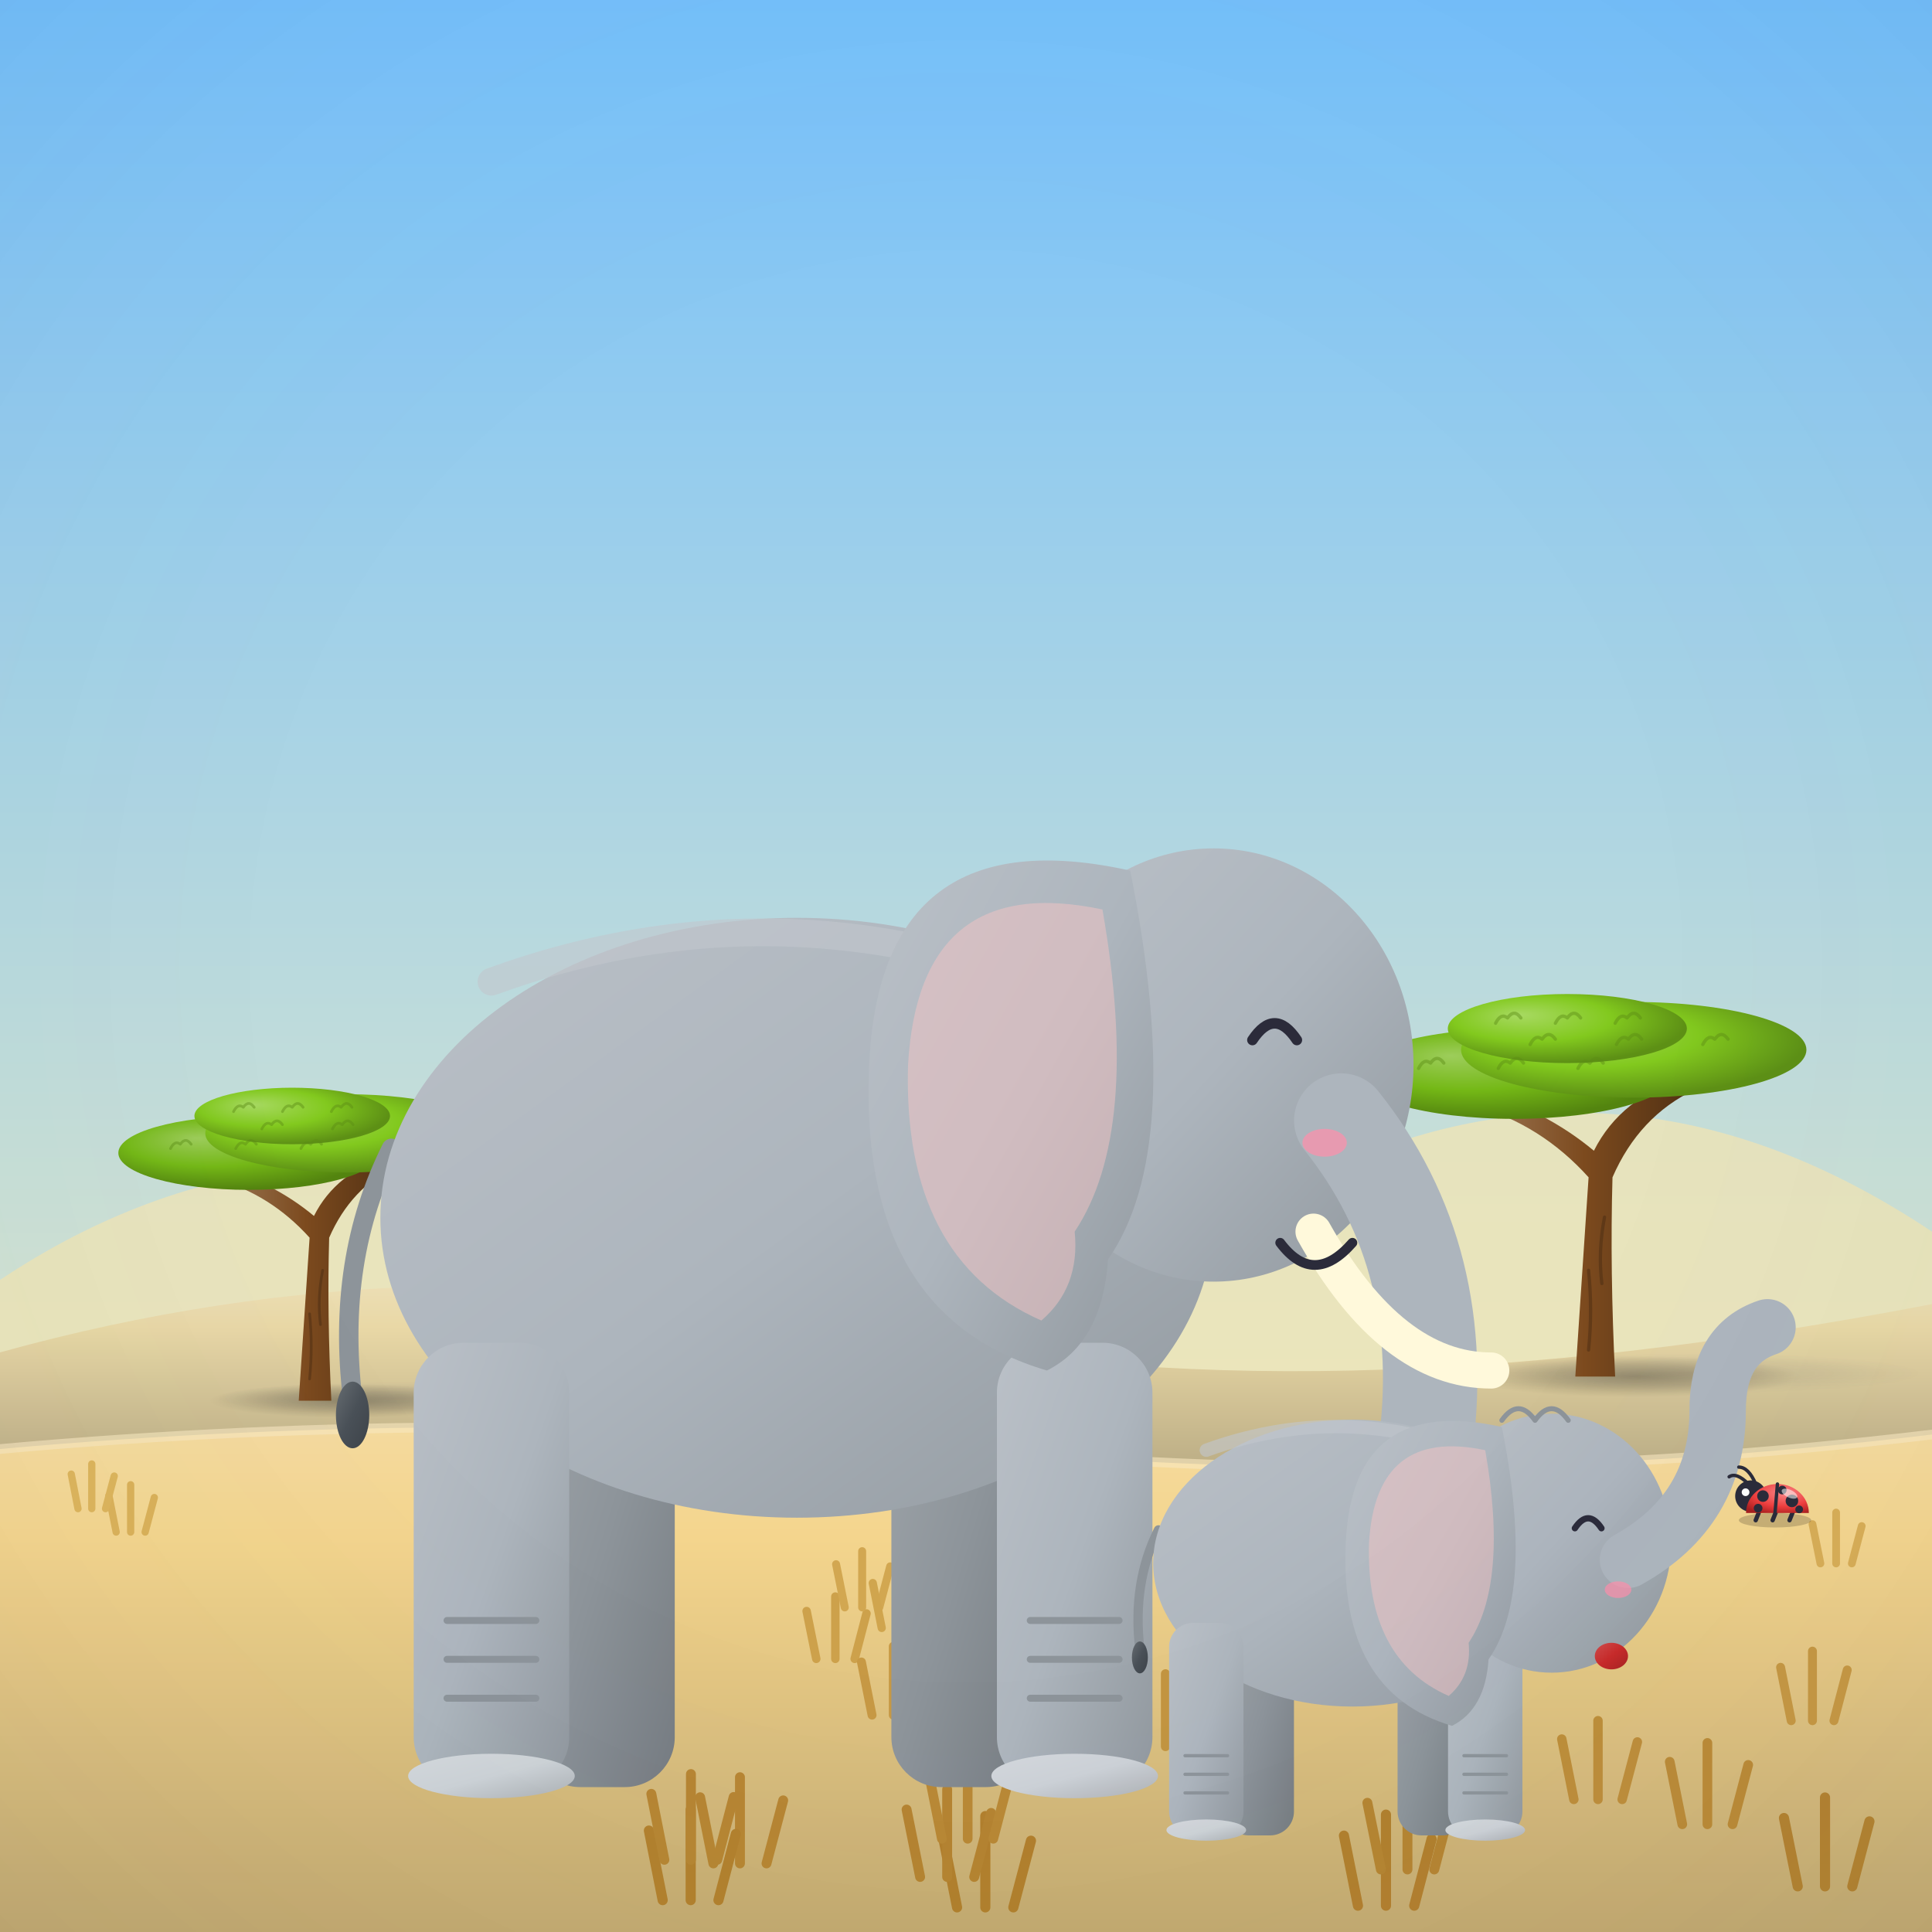
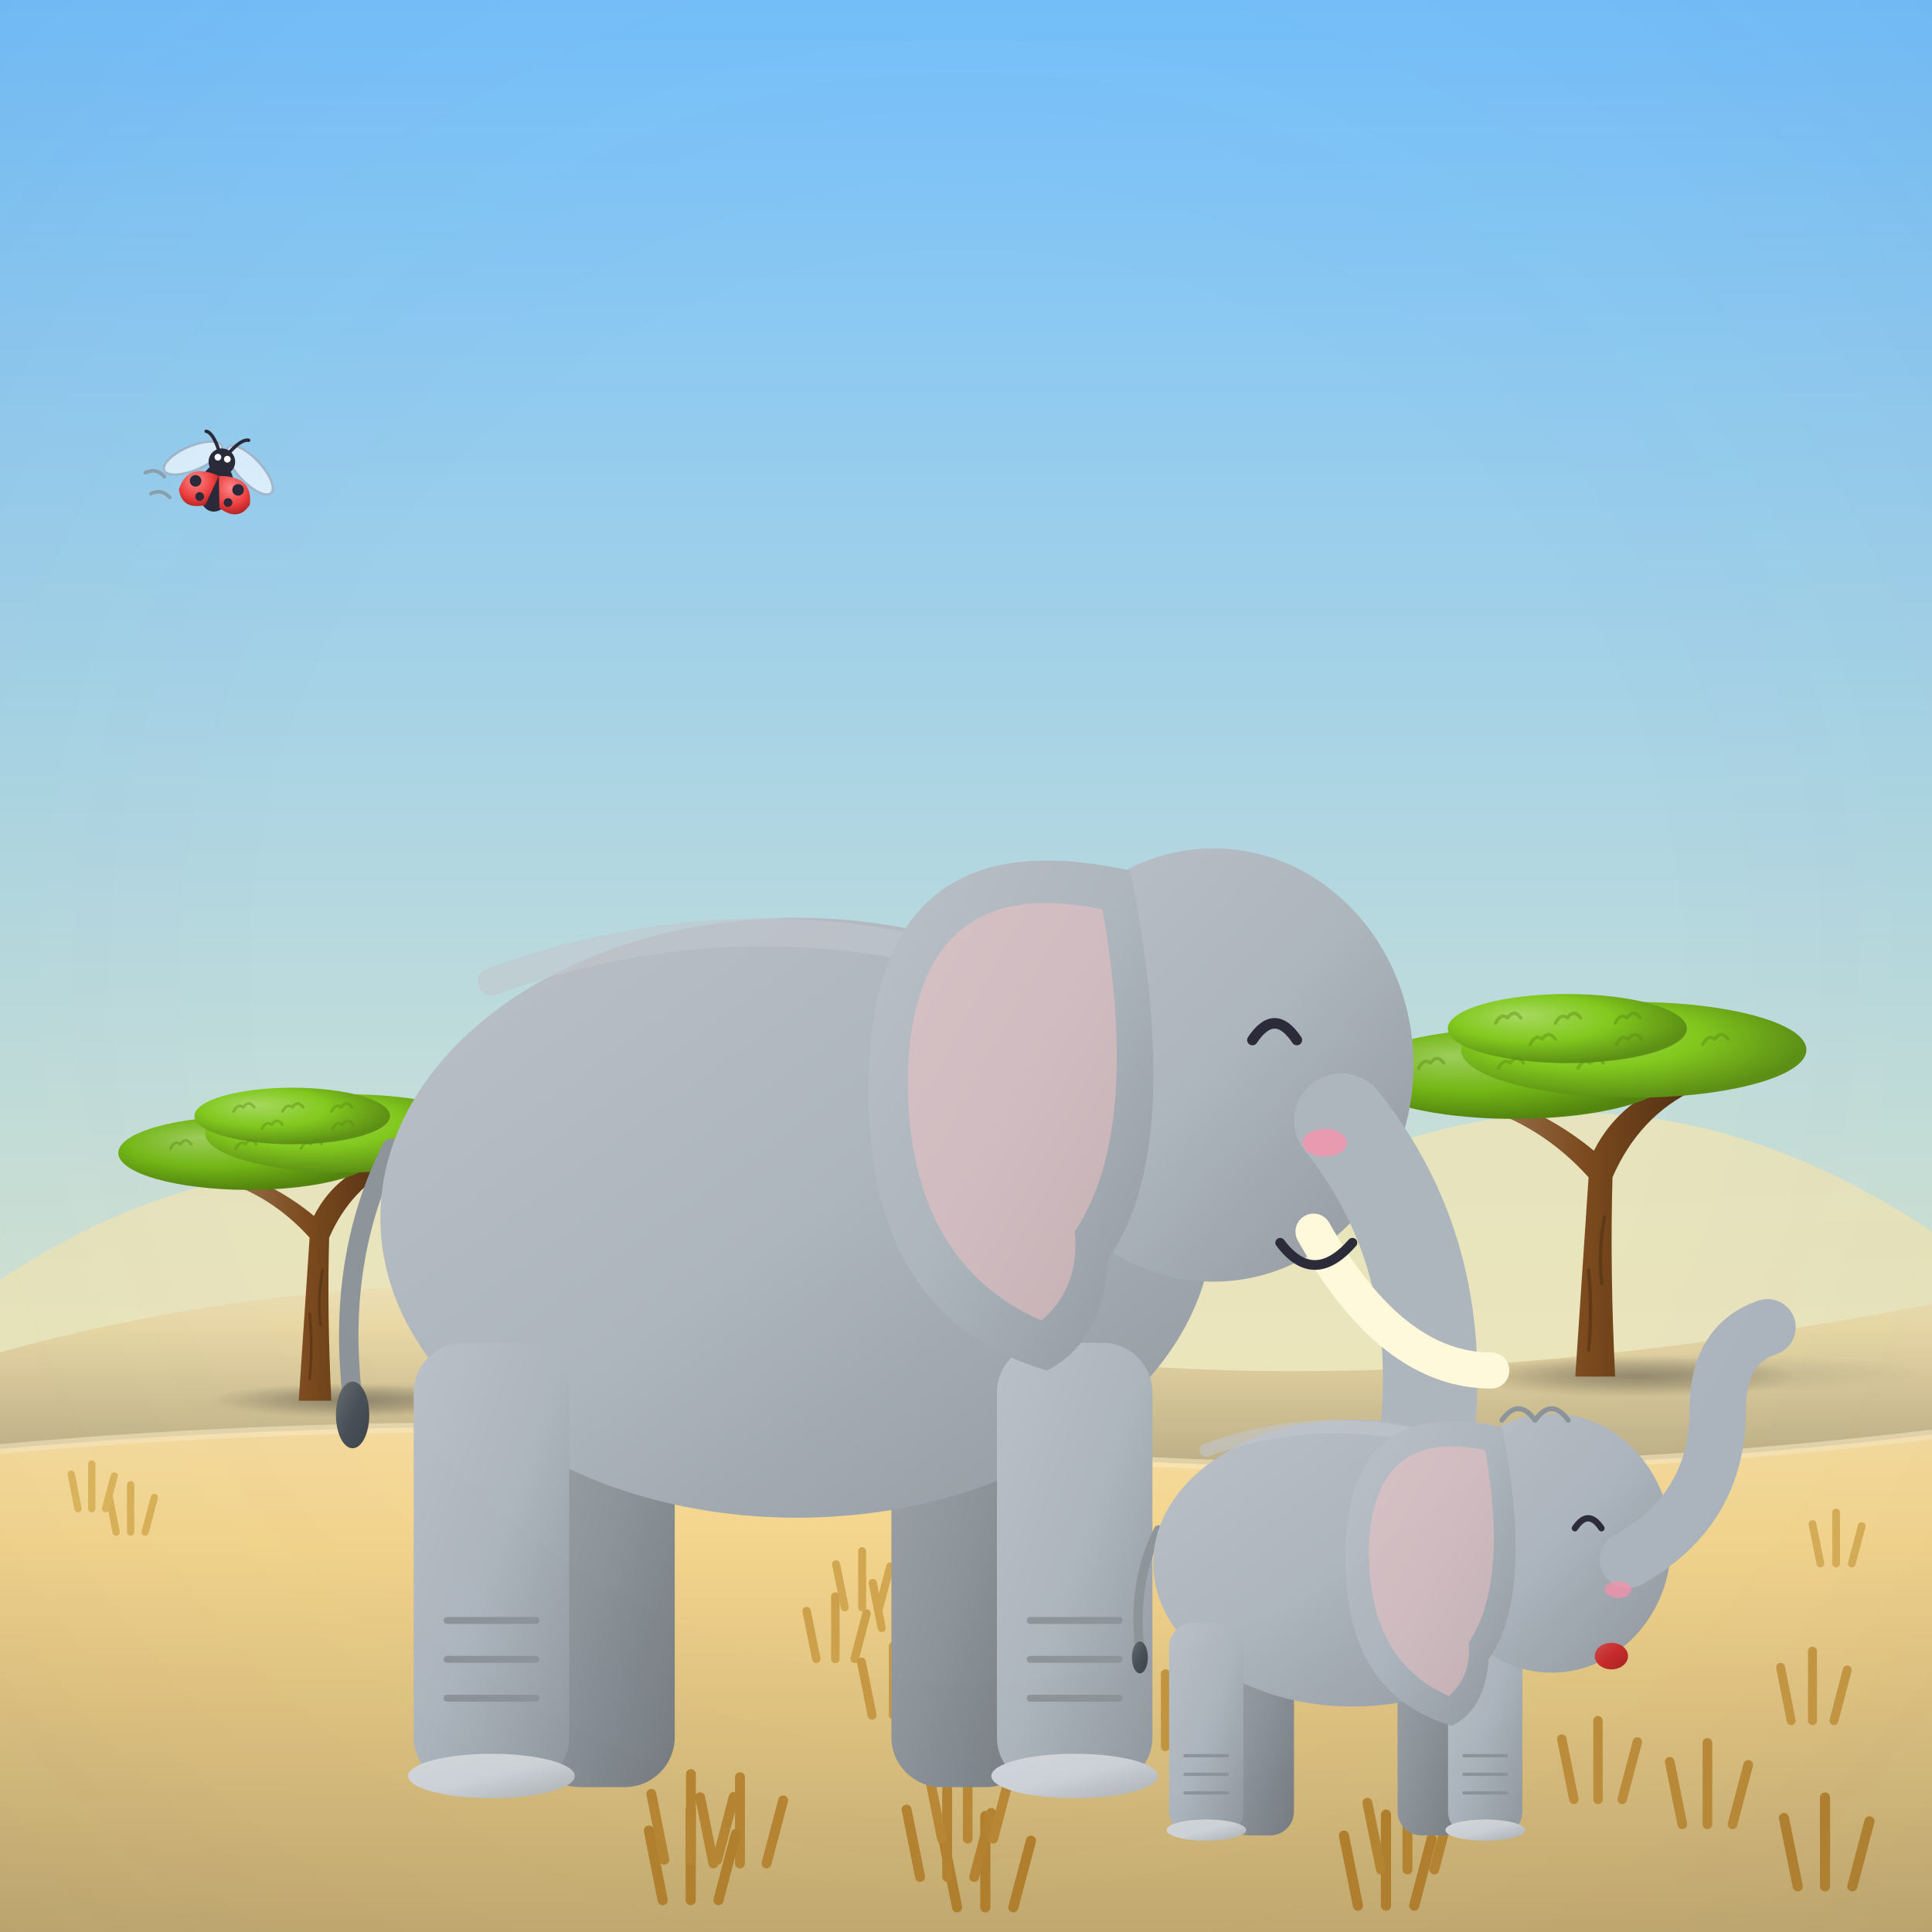
<svg xmlns="http://www.w3.org/2000/svg" viewBox="0 0 800 800" width="800" height="800">
  <defs>
    <linearGradient id="d1" x1="0" y1="0" x2="0" y2="1">
      <stop offset="0" stop-color="#74c0fc" />
      <stop offset="1" stop-color="#fff3bf" />
    </linearGradient>
    <radialGradient id="vol01cf8ed" cx="0.5" cy="0.5" r="0.5">
      <stop offset="0" stop-color="#1c2a52" stop-opacity="0.108" />
      <stop offset="0.6" stop-color="#1c2a52" stop-opacity="0.054" />
      <stop offset="1" stop-color="#1c2a52" stop-opacity="0" />
    </radialGradient>
    <radialGradient id="vol0786585" cx="0.4" cy="0.3" r="0.8">
      <stop offset="0" stop-color="#ff8787" />
      <stop offset="0.6" stop-color="#f03e3e" />
      <stop offset="1" stop-color="#a61e1e" />
    </radialGradient>
    <linearGradient id="vol1683f6c" x1="0" y1="0" x2="1" y2="0">
      <stop offset="0" stop-color="#9c7756" />
      <stop offset="0.5" stop-color="#7c4a1e" />
      <stop offset="1" stop-color="#503013" />
    </linearGradient>
    <radialGradient id="vol3288927" cx="0.4" cy="0.4" r="0.6" fx="0.3" fy="0.3">
      <stop offset="0" stop-color="#9dcd5b" />
      <stop offset="0.55" stop-color="#74b816" />
      <stop offset="1" stop-color="#53840f" />
    </radialGradient>
    <linearGradient id="vol3a9f983" x1="0" y1="0" x2="1" y2="1">
      <stop offset="0" stop-color="#d14c4c" />
      <stop offset="0.5" stop-color="#c92a2a" />
      <stop offset="1" stop-color="#a82323" />
    </linearGradient>
    <linearGradient id="vol433c2db" x1="0" y1="0" x2="1" y2="1">
      <stop offset="0" stop-color="#9fa5aa" />
      <stop offset="0.5" stop-color="#8d949a" />
      <stop offset="1" stop-color="#767c81" />
    </linearGradient>
    <radialGradient id="vol5d4afbf" cx="0.5" cy="0.5" r="0.5">
      <stop offset="0" stop-color="#1c2a52" stop-opacity="0.189" />
      <stop offset="0.62" stop-color="#1c2a52" stop-opacity="0.168" />
      <stop offset="1" stop-color="#1c2a52" stop-opacity="0" />
    </radialGradient>
    <linearGradient id="vol70a03d4" x1="0" y1="0" x2="0" y2="1">
      <stop offset="0" stop-color="#ecdeb4" />
      <stop offset="0.22" stop-color="#e9d8a6" />
      <stop offset="1" stop-color="#baac84" />
    </linearGradient>
    <linearGradient id="vol7ac0c66" x1="0" y1="0" x2="1" y2="1">
      <stop offset="0" stop-color="#bac0c7" />
      <stop offset="0.5" stop-color="#adb5bd" />
      <stop offset="1" stop-color="#91989e" />
    </linearGradient>
    <linearGradient id="vol8d309e7" x1="0" y1="0" x2="1" y2="1">
      <stop offset="0" stop-color="#666c71" />
      <stop offset="0.5" stop-color="#495057" />
      <stop offset="1" stop-color="#3d4349" />
    </linearGradient>
    <radialGradient id="vol8d65416" cx="0.5" cy="0.5" r="0.7">
      <stop offset="0.5" stop-color="#1c2a52" stop-opacity="0" />
      <stop offset="0.8" stop-color="#1c2a52" stop-opacity="0.023" />
      <stop offset="1" stop-color="#1c2a52" stop-opacity="0.05" />
    </radialGradient>
    <linearGradient id="vola3c69f5" x1="0" y1="0" x2="0" y2="1">
      <stop offset="0" stop-color="#f5db9f" />
      <stop offset="0.22" stop-color="#f4d58d" />
      <stop offset="1" stop-color="#c3aa70" />
    </linearGradient>
    <radialGradient id="vold34ccf7" cx="0.5" cy="0.5" r="0.5">
      <stop offset="0" stop-color="#000" stop-opacity="0.264" />
      <stop offset="0.55" stop-color="#000" stop-opacity="0.132" />
      <stop offset="1" stop-color="#000" stop-opacity="0" />
    </radialGradient>
    <linearGradient id="vold8d14a6" x1="0" y1="0" x2="1" y2="1">
      <stop offset="0" stop-color="#d5d9dd" />
      <stop offset="0.5" stop-color="#cdd2d7" />
      <stop offset="1" stop-color="#acb0b4" />
    </linearGradient>
    <radialGradient id="volecf9843" cx="0.4" cy="0.4" r="0.6" fx="0.3" fy="0.3">
      <stop offset="0" stop-color="#a7d961" />
      <stop offset="0.55" stop-color="#82c91e" />
      <stop offset="1" stop-color="#5d9015" />
    </radialGradient>
  </defs>
  <rect x="0" y="0" width="800" height="800" fill="url(#d1)" />
  <path d="M 0 530 Q 120 450 260 504 Q 420 560 560 480 Q 680 430 800 510 L 800 600 L 0 600 Z" fill="#f4e5b2" opacity="0.7" />
  <path d="M 0 560 Q 180 510 360 550 T 800 540 L 800 610 L 0 610 Z" fill="url(#vol70a03d4)" />
  <g transform="translate(130 580) scale(0.45 0.45)">
    <ellipse cx="78" cy="-2.4" rx="168" ry="15" fill="url(#vol01cf8ed)" />
    <ellipse cx="30" cy="0" rx="126" ry="15.6" fill="url(#vold34ccf7)" />
    <path d="M -14 0 Q -8 -90 -4 -150 Q -40 -190 -90 -204 L -84 -214 Q -36 -200 0 -170 Q 20 -210 70 -226 L 76 -216 Q 34 -196 14 -150 Q 12 -80 16 0 Z" fill="url(#vol1683f6c)" />
    <path d="M -4 -20 q 3 -30 0 -60 M 6 -70 q -3 -24 2 -50" fill="none" stroke="#4a2c12" stroke-width="2.5" stroke-linecap="round" stroke-linejoin="round" opacity="0.5" />
    <ellipse cx="-60" cy="-228" rx="120" ry="34" fill="url(#vol3288927)" />
    <ellipse cx="30" cy="-246" rx="130" ry="36" fill="url(#volecf9843)" />
    <ellipse cx="-20" cy="-262" rx="90" ry="26" fill="url(#volecf9843)" />
    <clipPath id="k2">
      <g>
        <ellipse cx="-60" cy="-228" rx="120" ry="34" fill="#000" />
        <ellipse cx="30" cy="-246" rx="130" ry="36" fill="#000" />
        <ellipse cx="-20" cy="-262" rx="90" ry="26" fill="#000" />
      </g>
    </clipPath>
    <g clip-path="url(#k2)">
      <ellipse cx="-50" cy="-200.8" rx="114" ry="15.3" fill="url(#vol5d4afbf)" />
      <ellipse cx="40" cy="-217.2" rx="123.5" ry="16.2" fill="url(#vol5d4afbf)" />
      <ellipse cx="-10" cy="-241.2" rx="85.5" ry="11.7" fill="url(#vol5d4afbf)" />
      <ellipse cx="-40" cy="-280" rx="40" ry="7" fill="#fff" transform="rotate(-4 -40 -280)" opacity="0.24" />
    </g>
    <path d="M -132.0 -232 q 4 -8 9 -4 q 5 -7 10 0 M -72.0 -232 q 4 -8 9 -4 q 5 -7 10 0 M -12.0 -232 q 4 -8 9 -4 q 5 -7 10 0 M -48.0 -250 q 4 -8 9 -4 q 5 -7 10 0 M 17.0 -250 q 4 -8 9 -4 q 5 -7 10 0 M 82.0 -250 q 4 -8 9 -4 q 5 -7 10 0 M -74.0 -266 q 4 -8 9 -4 q 5 -7 10 0 M -29.0 -266 q 4 -8 9 -4 q 5 -7 10 0 M 16.0 -266 q 4 -8 9 -4 q 5 -7 10 0" fill="none" stroke="#5b8c15" stroke-width="2.5" stroke-linecap="round" stroke-linejoin="round" opacity="0.45" />
  </g>
  <g transform="translate(660 570) scale(0.55 0.55)">
    <ellipse cx="78" cy="-2.4" rx="168" ry="15" fill="url(#vol01cf8ed)" />
    <ellipse cx="30" cy="0" rx="126" ry="15.6" fill="url(#vold34ccf7)" />
    <path d="M -14 0 Q -8 -90 -4 -150 Q -40 -190 -90 -204 L -84 -214 Q -36 -200 0 -170 Q 20 -210 70 -226 L 76 -216 Q 34 -196 14 -150 Q 12 -80 16 0 Z" fill="url(#vol1683f6c)" />
    <path d="M -4 -20 q 3 -30 0 -60 M 6 -70 q -3 -24 2 -50" fill="none" stroke="#4a2c12" stroke-width="2.5" stroke-linecap="round" stroke-linejoin="round" opacity="0.5" />
    <ellipse cx="-60" cy="-228" rx="120" ry="34" fill="url(#vol3288927)" />
    <ellipse cx="30" cy="-246" rx="130" ry="36" fill="url(#volecf9843)" />
    <ellipse cx="-20" cy="-262" rx="90" ry="26" fill="url(#volecf9843)" />
    <clipPath id="k3">
      <g>
        <ellipse cx="-60" cy="-228" rx="120" ry="34" fill="#000" />
        <ellipse cx="30" cy="-246" rx="130" ry="36" fill="#000" />
        <ellipse cx="-20" cy="-262" rx="90" ry="26" fill="#000" />
      </g>
    </clipPath>
    <g clip-path="url(#k3)">
      <ellipse cx="-50" cy="-200.8" rx="114" ry="15.3" fill="url(#vol5d4afbf)" />
      <ellipse cx="40" cy="-217.2" rx="123.5" ry="16.2" fill="url(#vol5d4afbf)" />
      <ellipse cx="-10" cy="-241.2" rx="85.5" ry="11.7" fill="url(#vol5d4afbf)" />
      <ellipse cx="-40" cy="-280" rx="40" ry="7" fill="#fff" transform="rotate(-4 -40 -280)" opacity="0.24" />
    </g>
    <path d="M -132.0 -232 q 4 -8 9 -4 q 5 -7 10 0 M -72.0 -232 q 4 -8 9 -4 q 5 -7 10 0 M -12.0 -232 q 4 -8 9 -4 q 5 -7 10 0 M -48.0 -250 q 4 -8 9 -4 q 5 -7 10 0 M 17.0 -250 q 4 -8 9 -4 q 5 -7 10 0 M 82.0 -250 q 4 -8 9 -4 q 5 -7 10 0 M -74.0 -266 q 4 -8 9 -4 q 5 -7 10 0 M -29.0 -266 q 4 -8 9 -4 q 5 -7 10 0 M 16.0 -266 q 4 -8 9 -4 q 5 -7 10 0" fill="none" stroke="#5b8c15" stroke-width="2.5" stroke-linecap="round" stroke-linejoin="round" opacity="0.45" />
  </g>
  <path d="M 0 600 Q 200 582 400 600 T 800 594 L 800 800 L 0 800 Z" fill="url(#vola3c69f5)" />
  <path d="M 0 600 Q 200 582 400 600 T 800 594" fill="none" stroke="#f8e7c0" stroke-width="4" stroke-linecap="round" stroke-linejoin="round" opacity="0.6" />
  <path d="M 744.4 781.1 L 738.7 752.8 M 755.7 781.1 L 755.7 744.3 M 767 781.1 L 774.1 754.2" fill="none" stroke="#b48330" stroke-width="4.2" stroke-linecap="round" stroke-linejoin="round" />
  <path d="M 48.1 634.4 L 45.1 619.3 M 54.1 634.4 L 54.1 614.8 M 60.1 634.4 L 63.9 620.1" fill="none" stroke="#dab159" stroke-width="3" stroke-linecap="round" stroke-linejoin="round" />
  <path d="M 651.7 745.1 L 646.7 720.1 M 661.7 745.1 L 661.7 712.5 M 671.7 745.1 L 678 721.3" fill="none" stroke="#be8e3a" stroke-width="3.9" stroke-linecap="round" stroke-linejoin="round" />
  <path d="M 525 672.4 L 521.3 653.9 M 532.4 672.4 L 532.4 648.3 M 539.8 672.4 L 544.4 654.8" fill="none" stroke="#d0a54f" stroke-width="3.4" stroke-linecap="round" stroke-linejoin="round" />
  <path d="M 473.4 723.2 L 468.8 700.1 M 482.6 723.2 L 482.6 693.1 M 491.9 723.2 L 497.6 701.2" fill="none" stroke="#c39540" stroke-width="3.8" stroke-linecap="round" stroke-linejoin="round" />
  <path d="M 456.8 646.9 L 453.6 630.7 M 463.3 646.9 L 463.3 625.8 M 469.8 646.9 L 473.9 631.5" fill="none" stroke="#d7ad56" stroke-width="3.2" stroke-linecap="round" stroke-linejoin="round" />
  <path d="M 338 686.9 L 334 667.1 M 345.9 686.9 L 345.9 661.1 M 353.9 686.9 L 358.8 668.1" fill="none" stroke="#cda14b" stroke-width="3.5" stroke-linecap="round" stroke-linejoin="round" />
  <path d="M 562.3 789.1 L 556.5 760.1 M 573.9 789.1 L 573.9 751.4 M 585.6 789.1 L 592.8 761.5" fill="none" stroke="#b2802e" stroke-width="4.2" stroke-linecap="round" stroke-linejoin="round" />
  <path d="M 741.7 712.5 L 737.3 690.4 M 750.5 712.5 L 750.5 683.7 M 759.4 712.5 L 764.9 691.5" fill="none" stroke="#c69843" stroke-width="3.7" stroke-linecap="round" stroke-linejoin="round" />
  <path d="M 349.8 665.6 L 346.2 647.7 M 357 665.6 L 357 642.3 M 364.1 665.6 L 368.6 648.6" fill="none" stroke="#d2a751" stroke-width="3.3" stroke-linecap="round" stroke-linejoin="round" />
  <path d="M 32.3 624.7 L 29.5 610.4 M 38 624.7 L 38 606.2 M 43.7 624.7 L 47.3 611.2" fill="none" stroke="#dcb55c" stroke-width="3" stroke-linecap="round" stroke-linejoin="round" />
  <path d="M 365.1 674.1 L 361.4 655.5 M 372.6 674.1 L 372.6 649.9 M 380.1 674.1 L 384.8 656.4" fill="none" stroke="#d0a54e" stroke-width="3.4" stroke-linecap="round" stroke-linejoin="round" />
  <path d="M 295.4 771.6 L 289.9 744.2 M 306.4 771.6 L 306.4 735.9 M 317.4 771.6 L 324.3 745.5" fill="none" stroke="#b78633" stroke-width="4.1" stroke-linecap="round" stroke-linejoin="round" />
  <path d="M 411.1 715.3 L 406.7 692.9 M 420.1 715.3 L 420.1 686.2 M 429 715.3 L 434.6 694" fill="none" stroke="#c59843" stroke-width="3.7" stroke-linecap="round" stroke-linejoin="round" />
  <path d="M 188.5 624.1 L 185.7 609.9 M 194.2 624.1 L 194.2 605.6 M 199.8 624.1 L 203.4 610.6" fill="none" stroke="#ddb55c" stroke-width="2.9" stroke-linecap="round" stroke-linejoin="round" />
  <path d="M 257.3 643.2 L 254.1 627.3 M 263.6 643.2 L 263.6 622.6 M 270 643.2 L 273.9 628.1" fill="none" stroke="#d8af57" stroke-width="3.1" stroke-linecap="round" stroke-linejoin="round" />
  <path d="M 396.3 789.8 L 390.5 760.7 M 408 789.8 L 408 752 M 419.6 789.8 L 426.9 762.2" fill="none" stroke="#b2802d" stroke-width="4.2" stroke-linecap="round" stroke-linejoin="round" />
  <path d="M 529.5 650.9 L 526.1 634.3 M 536.1 650.9 L 536.1 629.4 M 542.7 650.9 L 546.9 635.2" fill="none" stroke="#d6ac55" stroke-width="3.2" stroke-linecap="round" stroke-linejoin="round" />
  <path d="M 696.6 755.4 L 691.4 729.5 M 707 755.4 L 707 721.7 M 717.4 755.4 L 723.9 730.8" fill="none" stroke="#bb8b37" stroke-width="4" stroke-linecap="round" stroke-linejoin="round" />
  <path d="M 571.8 774.1 L 566.2 746.5 M 582.8 774.1 L 582.8 738.1 M 593.9 774.1 L 600.8 747.8" fill="none" stroke="#b68532" stroke-width="4.1" stroke-linecap="round" stroke-linejoin="round" />
  <path d="M 594.7 754.3 L 589.5 728.4 M 605.1 754.3 L 605.1 720.6 M 615.4 754.3 L 621.9 729.7" fill="none" stroke="#bb8b37" stroke-width="4" stroke-linecap="round" stroke-linejoin="round" />
  <path d="M 274.4 786.8 L 268.7 758 M 286 786.8 L 286 749.3 M 297.5 786.8 L 304.7 759.4" fill="none" stroke="#b3812e" stroke-width="4.2" stroke-linecap="round" stroke-linejoin="round" />
  <path d="M 753.8 647.4 L 750.5 631.1 M 760.3 647.4 L 760.3 626.3 M 766.8 647.4 L 770.9 631.9" fill="none" stroke="#d7ad56" stroke-width="3.2" stroke-linecap="round" stroke-linejoin="round" />
  <path d="M 588.2 741.6 L 583.3 716.8 M 598.1 741.6 L 598.1 709.4 M 608 741.6 L 614.2 718.1" fill="none" stroke="#be8f3b" stroke-width="3.9" stroke-linecap="round" stroke-linejoin="round" />
  <path d="M 361.1 710.2 L 356.7 688.2 M 369.9 710.2 L 369.9 681.7 M 378.7 710.2 L 384.1 689.3" fill="none" stroke="#c79944" stroke-width="3.7" stroke-linecap="round" stroke-linejoin="round" />
  <path d="M 381 777.2 L 375.4 749.3 M 392.2 777.2 L 392.2 740.9 M 403.4 777.2 L 410.4 750.7" fill="none" stroke="#b58431" stroke-width="4.1" stroke-linecap="round" stroke-linejoin="round" />
  <path d="M 390 761.4 L 384.7 734.8 M 400.7 761.4 L 400.7 726.9 M 411.3 761.4 L 417.9 736.2" fill="none" stroke="#b98935" stroke-width="4" stroke-linecap="round" stroke-linejoin="round" />
  <path d="M 275.1 770.1 L 269.7 742.8 M 286.1 770.1 L 286.1 734.6 M 297 770.1 L 303.8 744.1" fill="none" stroke="#b78633" stroke-width="4.1" stroke-linecap="round" stroke-linejoin="round" />
  <g transform="translate(330 740) scale(1.15 1.15)">
    <path d="M -146 -230 Q -166 -190 -160 -140" fill="none" stroke="#8d949a" stroke-width="7" stroke-linecap="round" stroke-linejoin="round" />
    <ellipse cx="-160" cy="-134" rx="6" ry="12" fill="url(#vol8d309e7)" />
    <rect x="-96" y="-170" width="52" height="170" rx="18" fill="url(#vol433c2db)" />
    <rect x="34" y="-170" width="52" height="170" rx="18" fill="url(#vol433c2db)" />
    <ellipse cx="0" cy="-205" rx="150" ry="108" fill="url(#vol7ac0c66)" />
    <path d="M -110 -290 Q 0 -330 110 -280" fill="none" stroke="#c1c7cd" stroke-width="10" stroke-linecap="round" stroke-linejoin="round" opacity="0.6" />
    <rect x="-138" y="-160" width="56" height="160" rx="18" fill="url(#vol7ac0c66)" />
    <ellipse cx="-110" cy="-4" rx="30" ry="8" fill="url(#vold8d14a6)" />
    <line x1="-126" y1="-60" x2="-94" y2="-60" stroke="#8d949a" stroke-width="2.5" stroke-linecap="round" />
    <line x1="-126" y1="-46" x2="-94" y2="-46" stroke="#8d949a" stroke-width="2.5" stroke-linecap="round" />
    <line x1="-126" y1="-32" x2="-94" y2="-32" stroke="#8d949a" stroke-width="2.5" stroke-linecap="round" />
    <rect x="72" y="-160" width="56" height="160" rx="18" fill="url(#vol7ac0c66)" />
    <ellipse cx="100" cy="-4" rx="30" ry="8" fill="url(#vold8d14a6)" />
    <line x1="84" y1="-60" x2="116" y2="-60" stroke="#8d949a" stroke-width="2.5" stroke-linecap="round" />
    <line x1="84" y1="-46" x2="116" y2="-46" stroke="#8d949a" stroke-width="2.5" stroke-linecap="round" />
    <line x1="84" y1="-32" x2="116" y2="-32" stroke="#8d949a" stroke-width="2.5" stroke-linecap="round" />
    <g>
      <ellipse cx="150" cy="-260" rx="72" ry="78" fill="url(#vol7ac0c66)" />
      <path d="M 196 -240 Q 236 -190 226 -120 Q 220 -70 236 -40" fill="none" stroke="#adb5bd" stroke-width="34" stroke-linecap="round" stroke-linejoin="round" />
      <path d="M 186 -200 Q 214 -150 250 -150" fill="none" stroke="#fff9db" stroke-width="13" stroke-linecap="round" stroke-linejoin="round" />
      <path d="M 174 -196 Q 186 -180 200 -196" fill="none" stroke="#2b2b3a" stroke-width="3.5" stroke-linecap="round" stroke-linejoin="round" />
      <g>
        <path d="M 120 -330 Q 30 -350 26 -260 Q 22 -170 90 -150 Q 110 -160 112 -190 Q 140 -230 120 -330 Z" fill="url(#vol7ac0c66)" />
        <path d="M 110 -316 Q 44 -330 40 -260 Q 38 -190 88 -168 Q 102 -180 100 -200 Q 124 -236 110 -316 Z" fill="#f3c4c4" opacity="0.5" />
      </g>
      <path d="M 164 -269 Q 172 -281 180 -269" fill="none" stroke="#2b2b3a" stroke-width="3.8" stroke-linecap="round" stroke-linejoin="round" />
      <ellipse cx="190" cy="-232" rx="8" ry="5" fill="#ff8fab" opacity="0.7" />
    </g>
  </g>
  <g transform="translate(560 760) scale(0.55 0.55)">
    <path d="M -146 -230 Q -166 -190 -160 -140" fill="none" stroke="#8d949a" stroke-width="7" stroke-linecap="round" stroke-linejoin="round" />
    <ellipse cx="-160" cy="-134" rx="6" ry="12" fill="url(#vol8d309e7)" />
    <rect x="-96" y="-170" width="52" height="170" rx="18" fill="url(#vol433c2db)" />
    <rect x="34" y="-170" width="52" height="170" rx="18" fill="url(#vol433c2db)" />
    <ellipse cx="0" cy="-205" rx="150" ry="108" fill="url(#vol7ac0c66)" />
    <path d="M -110 -290 Q 0 -330 110 -280" fill="none" stroke="#c1c7cd" stroke-width="10" stroke-linecap="round" stroke-linejoin="round" opacity="0.6" />
    <rect x="-138" y="-160" width="56" height="160" rx="18" fill="url(#vol7ac0c66)" />
    <ellipse cx="-110" cy="-4" rx="30" ry="8" fill="url(#vold8d14a6)" />
    <line x1="-126" y1="-60" x2="-94" y2="-60" stroke="#8d949a" stroke-width="2.5" stroke-linecap="round" />
    <line x1="-126" y1="-46" x2="-94" y2="-46" stroke="#8d949a" stroke-width="2.5" stroke-linecap="round" />
    <line x1="-126" y1="-32" x2="-94" y2="-32" stroke="#8d949a" stroke-width="2.5" stroke-linecap="round" />
    <rect x="72" y="-160" width="56" height="160" rx="18" fill="url(#vol7ac0c66)" />
    <ellipse cx="100" cy="-4" rx="30" ry="8" fill="url(#vold8d14a6)" />
    <line x1="84" y1="-60" x2="116" y2="-60" stroke="#8d949a" stroke-width="2.5" stroke-linecap="round" />
    <line x1="84" y1="-46" x2="116" y2="-46" stroke="#8d949a" stroke-width="2.5" stroke-linecap="round" />
    <line x1="84" y1="-32" x2="116" y2="-32" stroke="#8d949a" stroke-width="2.5" stroke-linecap="round" />
    <g transform="translate(-37.5 105) scale(1.25)">
      <ellipse cx="150" cy="-260" rx="72" ry="78" fill="url(#vol7ac0c66)" />
      <path d="M 196 -250 Q 250 -280 250 -340 Q 250 -380 280 -390" fill="none" stroke="#adb5bd" stroke-width="34" stroke-linecap="round" stroke-linejoin="round" />
      <ellipse cx="186" cy="-192" rx="10" ry="8" fill="url(#vol3a9f983)" />
      <g>
        <path d="M 120 -330 Q 30 -350 26 -260 Q 22 -170 90 -150 Q 110 -160 112 -190 Q 140 -230 120 -330 Z" fill="url(#vol7ac0c66)" />
        <path d="M 110 -316 Q 44 -330 40 -260 Q 38 -190 88 -168 Q 102 -180 100 -200 Q 124 -236 110 -316 Z" fill="#f3c4c4" opacity="0.5" />
      </g>
      <path d="M 164 -269 Q 172 -281 180 -269" fill="none" stroke="#2b2b3a" stroke-width="3.8" stroke-linecap="round" stroke-linejoin="round" />
      <ellipse cx="190" cy="-232" rx="8" ry="5" fill="#ff8fab" opacity="0.7" />
      <path d="M 120 -334 q 10 -14 20 0 q 10 -14 20 0" fill="none" stroke="#8d949a" stroke-width="3" stroke-linecap="round" stroke-linejoin="round" />
    </g>
  </g>
-   <g transform="translate(736 628.5) scale(-1 1)">
+   <g transform="translate(90 200) rotate(12)">
    <g data-relief="non">
-       <ellipse cx="1" cy="1" rx="15" ry="3" fill="#000" opacity="0.18" />
-       <line x1="-7" y1="-4" x2="-5" y2="1" stroke="#2b2b3a" stroke-width="1.8" stroke-linecap="round" />
-       <line x1="0" y1="-4" x2="2" y2="1" stroke="#2b2b3a" stroke-width="1.8" stroke-linecap="round" />
-       <line x1="7" y1="-4" x2="9" y2="1" stroke="#2b2b3a" stroke-width="1.8" stroke-linecap="round" />
-       <circle cx="11" cy="-9" r="6.5" fill="#2b2b3a" />
-       <circle cx="13.2" cy="-10.6" r="1.6" fill="#fff" />
-       <path d="M 9 -14 Q 12 -21 16 -21 M 12 -14 Q 17 -19 20 -17" fill="none" stroke="#2b2b3a" stroke-width="1.4" stroke-linecap="round" stroke-linejoin="round" />
-       <path d="M -13 -2 A 13 12 0 0 1 13 -2 Z" fill="url(#vol0786585)" />
-       <line x1="0" y1="-14" x2="1" y2="-2" stroke="#2b2b3a" stroke-width="1.4" stroke-linecap="round" />
-       <circle cx="-6" cy="-7" r="2.6" fill="#2b2b3a" />
-       <circle cx="6" cy="-9" r="2.4" fill="#2b2b3a" />
-       <circle cx="-2" cy="-11.5" r="1.8" fill="#2b2b3a" />
-       <circle cx="8" cy="-4" r="1.8" fill="#2b2b3a" />
-       <circle cx="-9" cy="-3.5" r="1.6" fill="#2b2b3a" />
-       <ellipse cx="-5" cy="-10" rx="3.5" ry="1.6" fill="#fff" transform="rotate(-25 -5 -10)" opacity="0.55" />
+       <ellipse cx="-12" cy="-8" rx="13" ry="5" fill="#e7f5ff" transform="rotate(-35 -12 -8)" opacity="0.85" stroke="#a5b4c8" stroke-width="1" />
+       <ellipse cx="12" cy="-8" rx="13" ry="5" fill="#e7f5ff" transform="rotate(35 12 -8)" opacity="0.85" stroke="#a5b4c8" stroke-width="1" />
+       <ellipse cx="0" cy="2" rx="7" ry="10" fill="#2b2b3a" />
+       <circle cx="0" cy="-9" r="5.5" fill="#2b2b3a" />
+       <circle cx="-2" cy="-10.5" r="1.4" fill="#fff" />
+       <circle cx="2" cy="-10.5" r="1.4" fill="#fff" />
+       <path d="M -2 -13 Q -6 -20 -9 -20 M 2 -13 Q 6 -20 9 -20" fill="none" stroke="#2b2b3a" stroke-width="1.4" stroke-linecap="round" stroke-linejoin="round" />
+       <path d="M 0 -3 Q -14 -6 -15 6 Q -12 14 -3 10 Z" fill="url(#vol0786585)" />
+       <circle cx="-9" cy="1" r="2.4" fill="#2b2b3a" />
+       <circle cx="-6" cy="7" r="1.8" fill="#2b2b3a" />
+       <path d="M 0 -3 Q 14 -6 15 6 Q 12 14 3 10 Z" fill="url(#vol0786585)" />
+       <circle cx="9" cy="1" r="2.4" fill="#2b2b3a" />
+       <circle cx="6" cy="7" r="1.8" fill="#2b2b3a" />
+       <path d="M -26 10 q 4 -3 8 0 M -30 2 q 4 -3 8 0" fill="none" stroke="#868e96" stroke-width="1.5" stroke-linecap="round" stroke-linejoin="round" opacity="0.7" />
    </g>
  </g>
  <g data-finition="oui">
    <rect x="0" y="0" width="800" height="800" fill="url(#vol8d65416)" />
  </g>
</svg>
